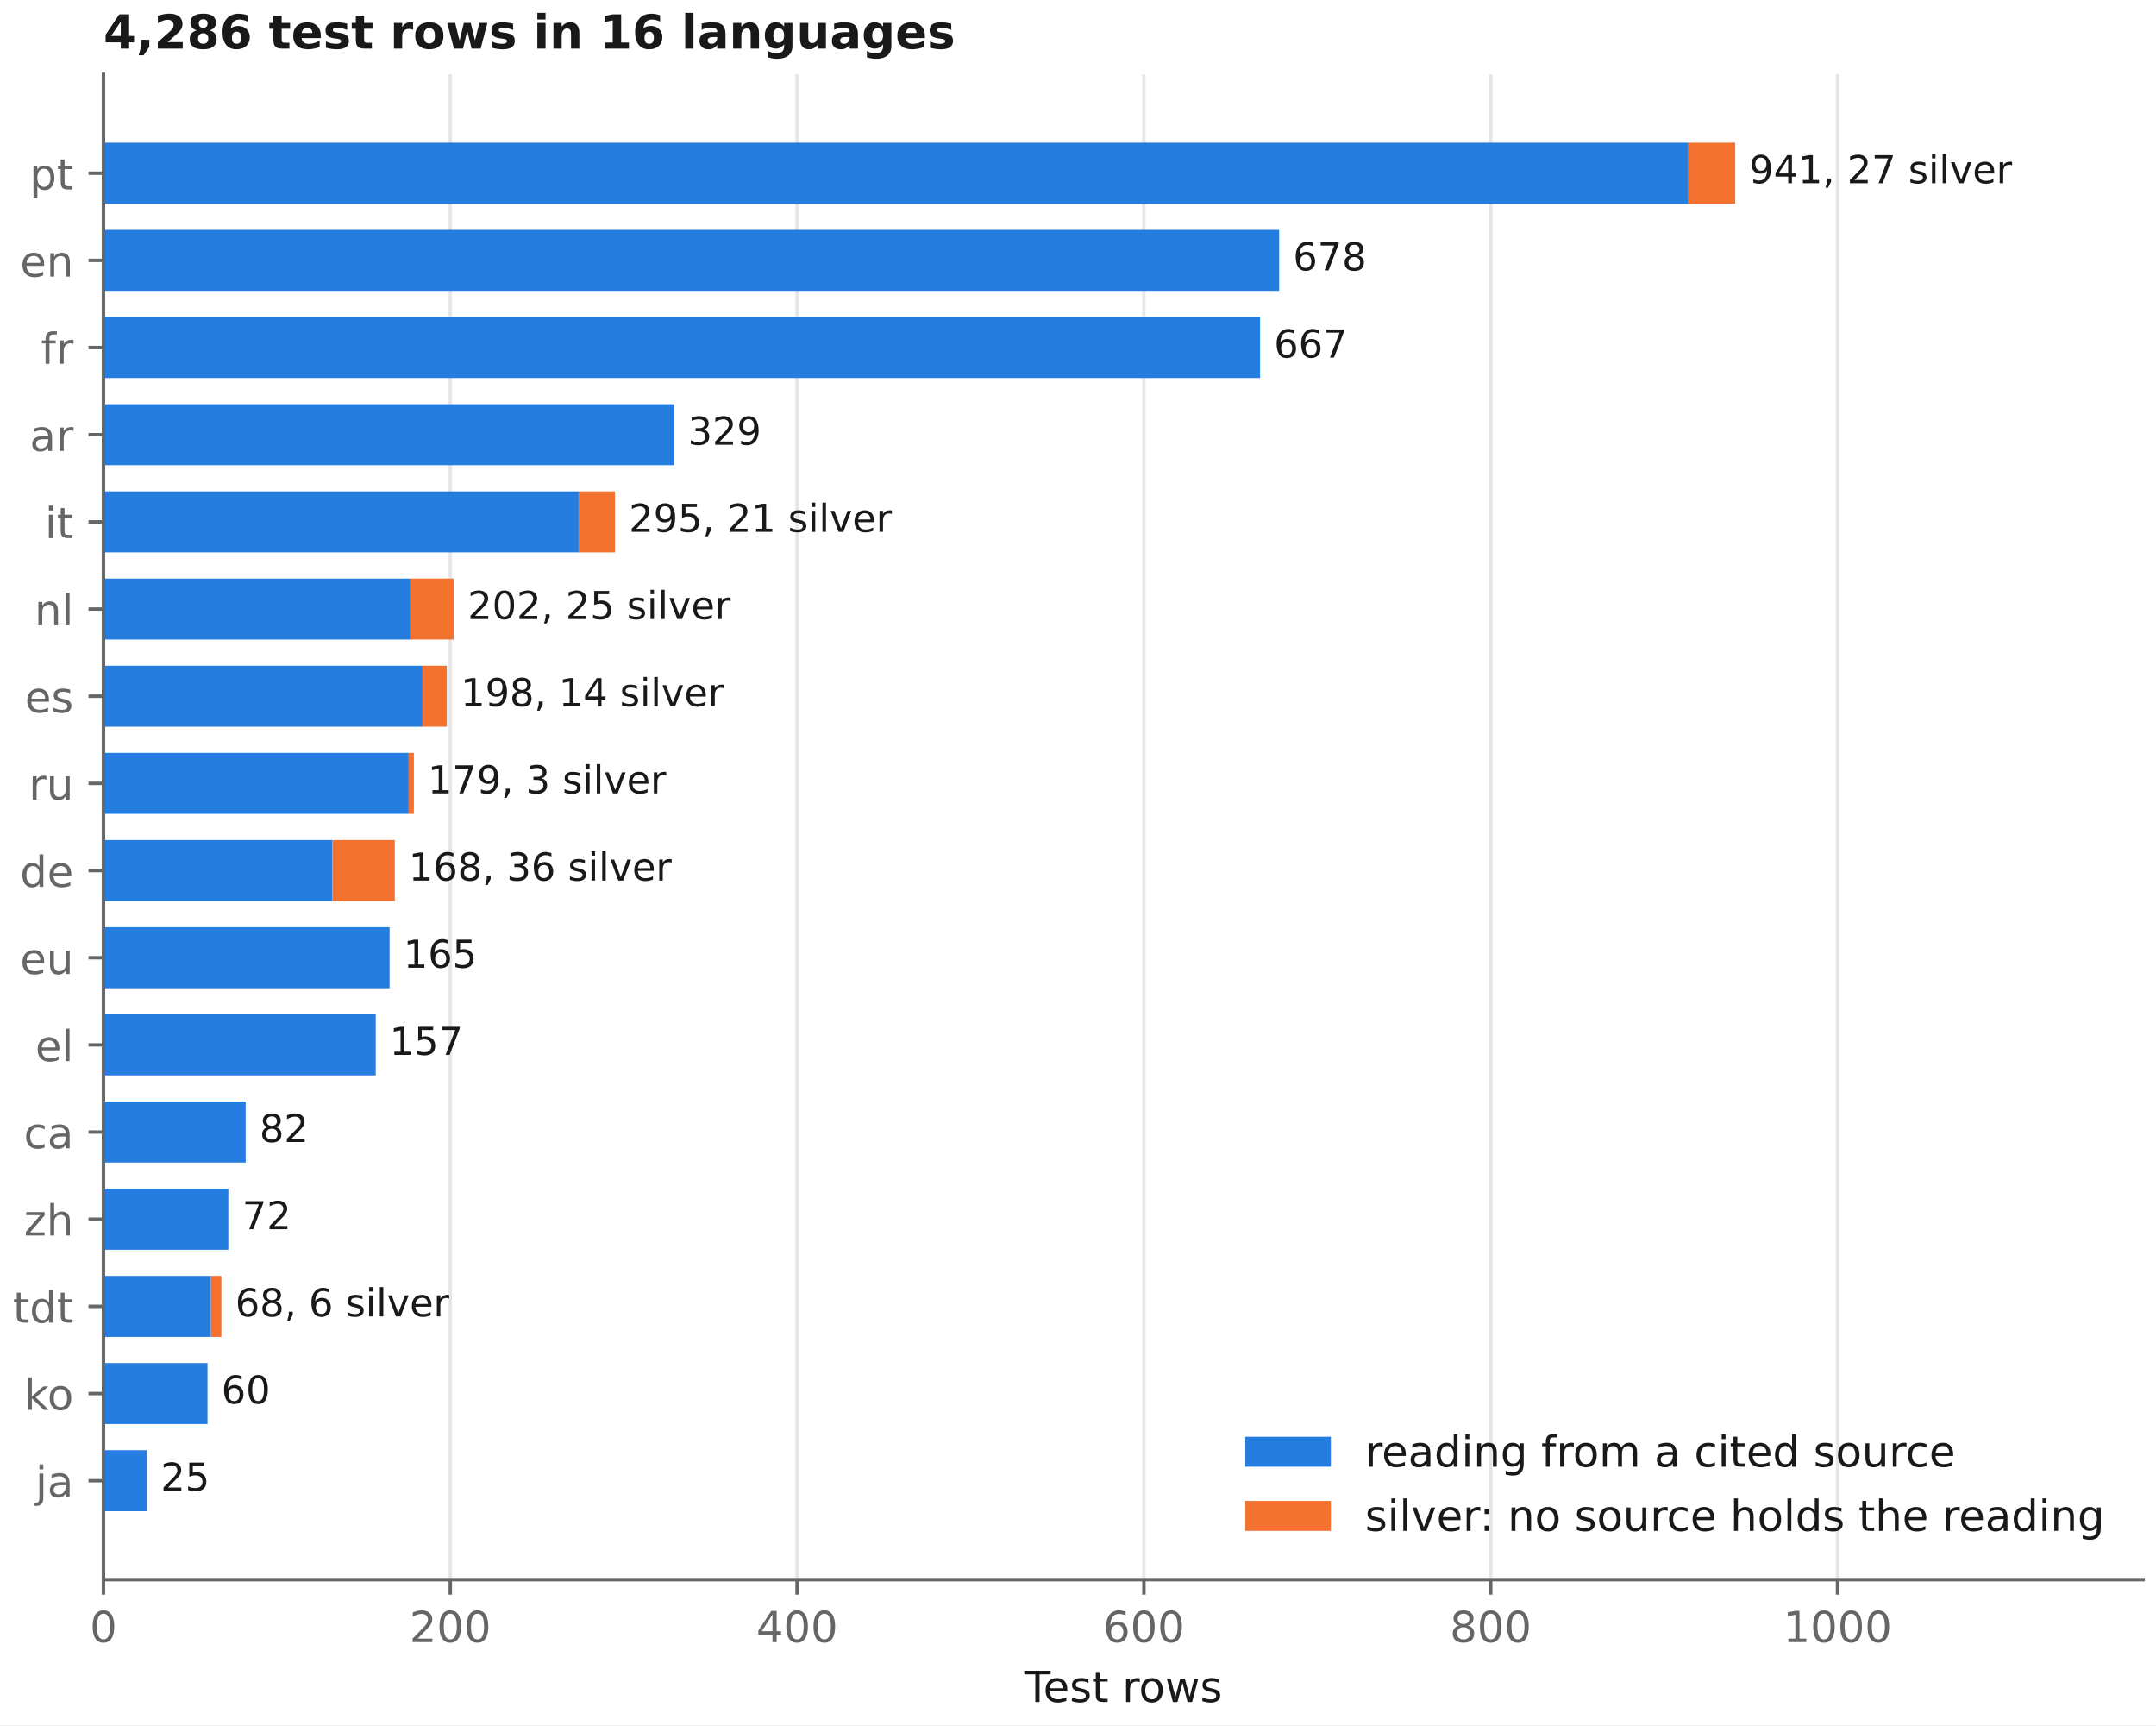
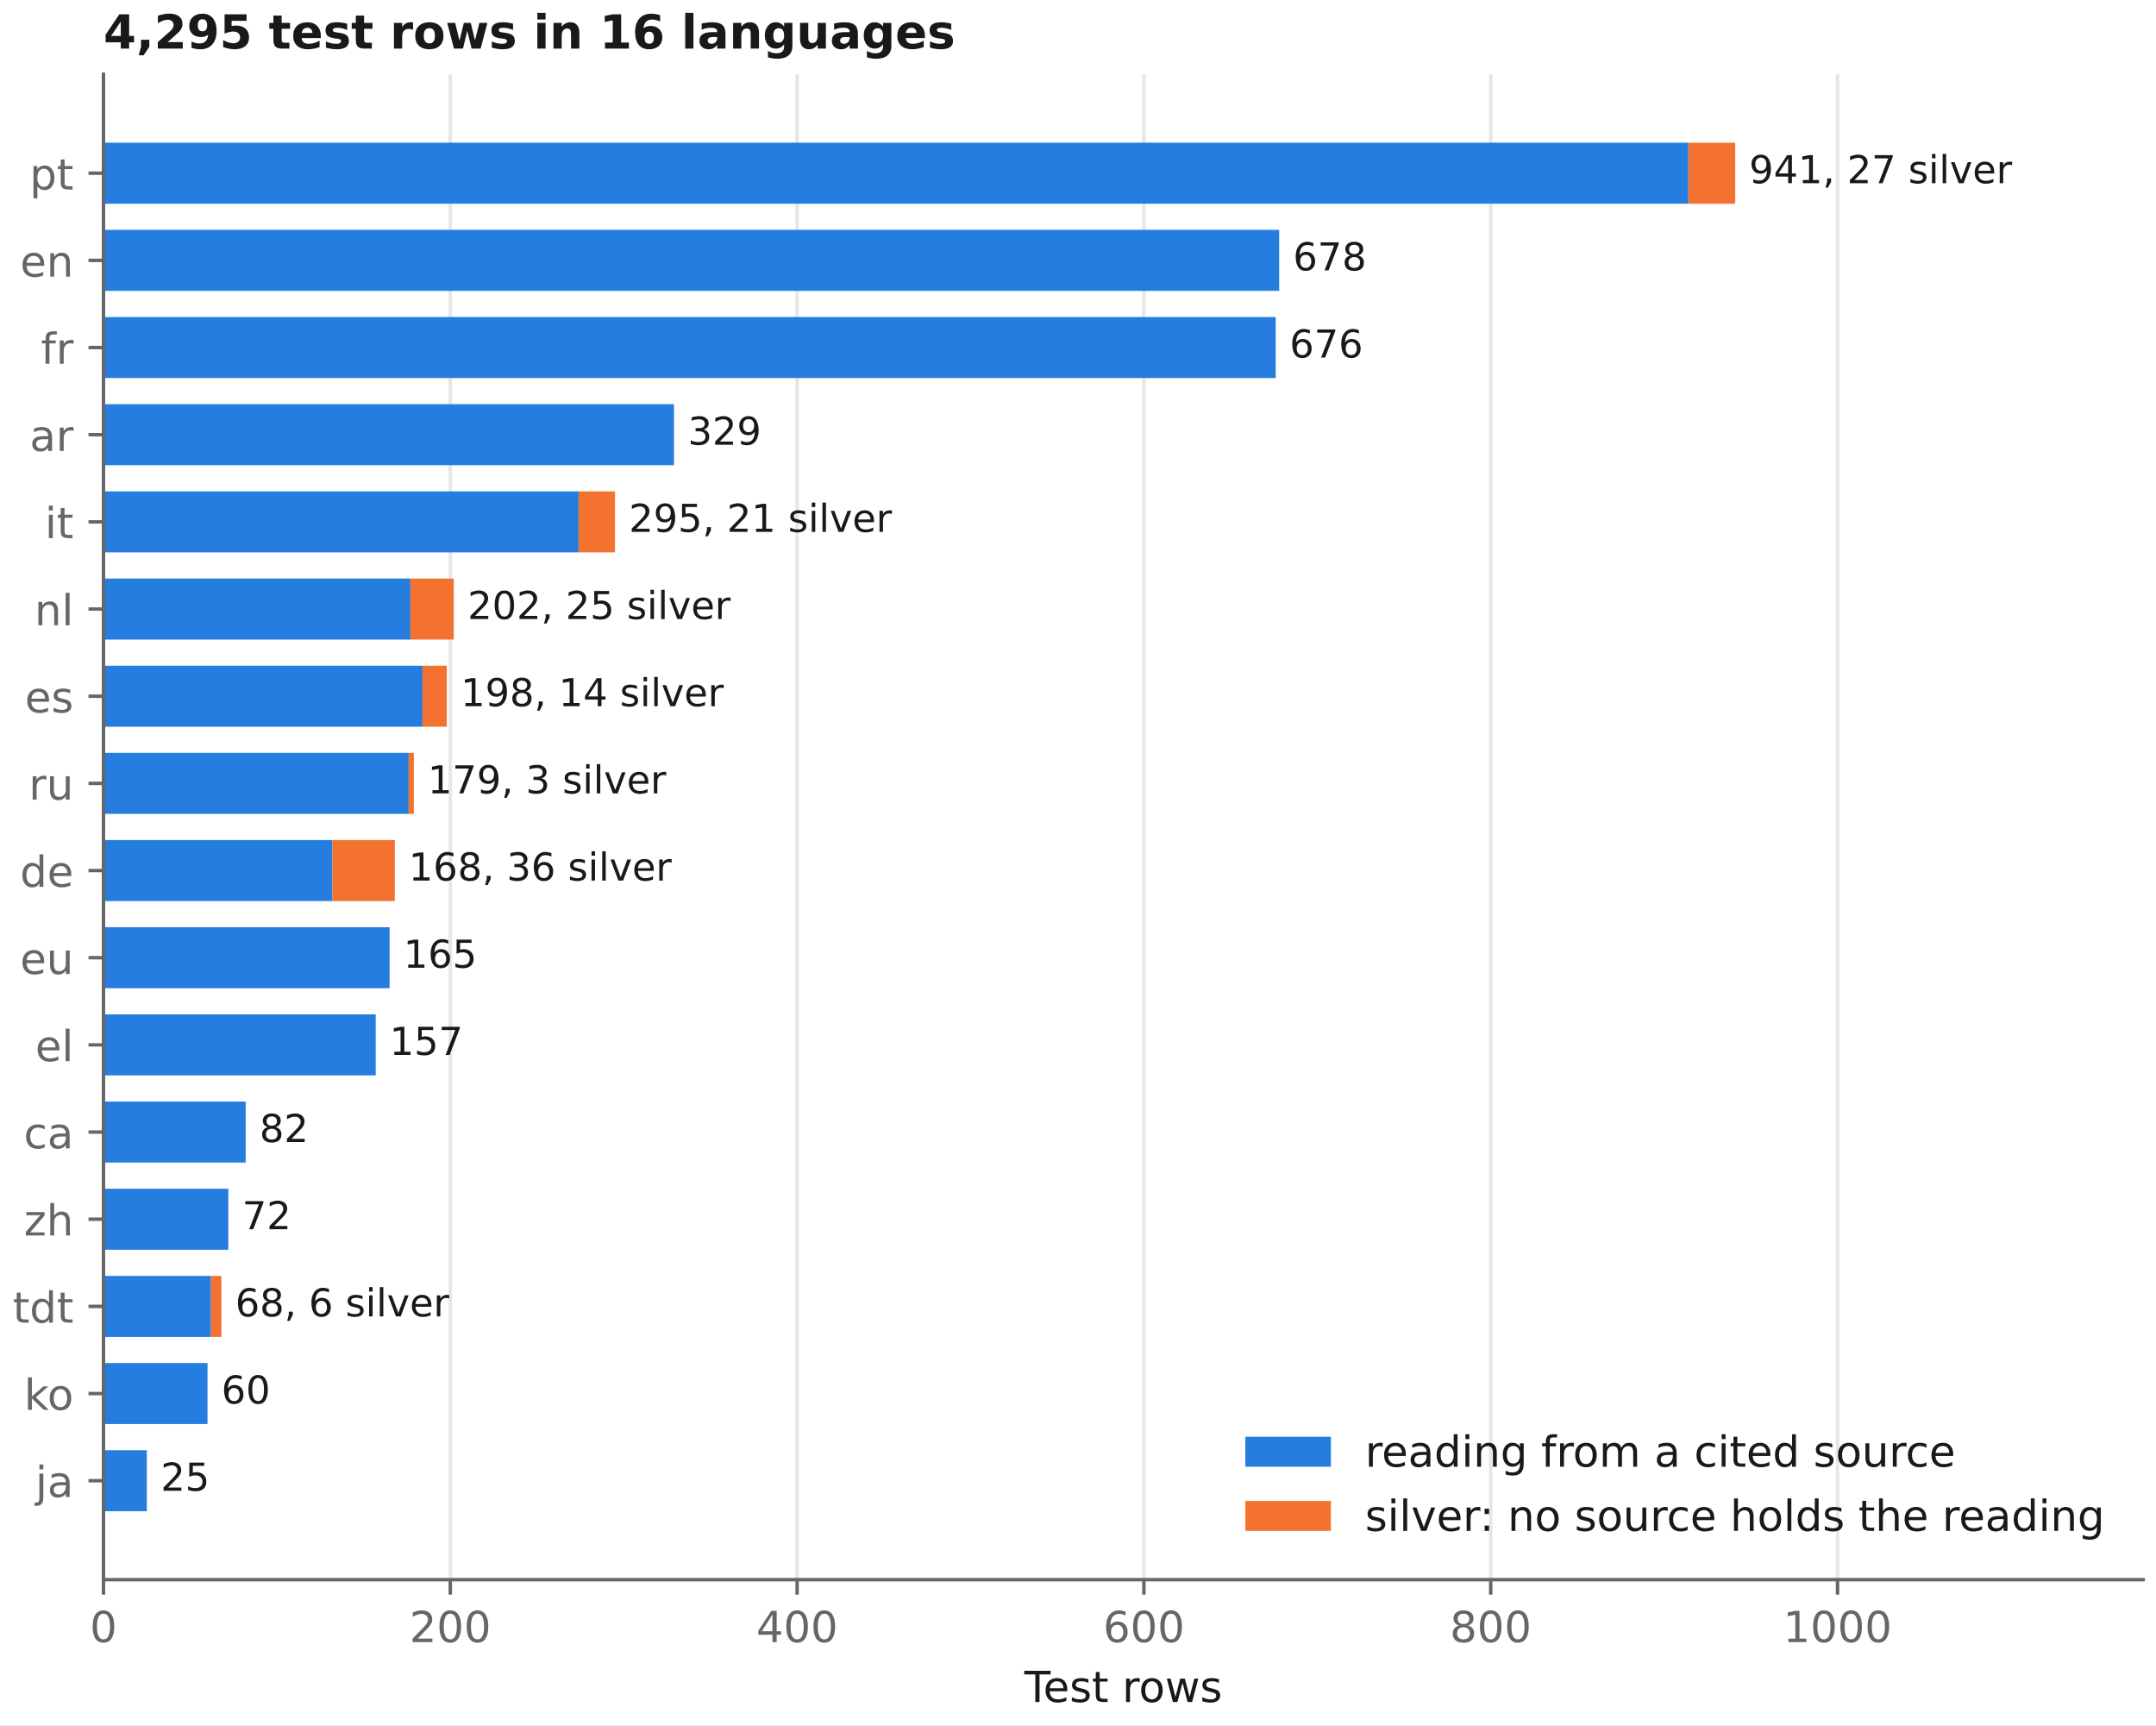
<svg xmlns="http://www.w3.org/2000/svg" xmlns:xlink="http://www.w3.org/1999/xlink" width="504pt" height="403.2pt" viewBox="0 0 504 403.2" version="1.1">
  <defs>
    <style type="text/css">*{stroke-linejoin: round; stroke-linecap: butt}</style>
  </defs>
  <g id="figure_1">
    <g id="patch_1">
      <path d="M 0 403.2  L 504 403.2  L 504 0  L 0 0  z " style="fill: #ffffff" />
    </g>
    <g id="axes_1">
      <g id="patch_2">
        <path d="M 24.189 369.2  L 501 369.2  L 501 17.359  L 24.189 17.359  z " style="fill: #ffffff" />
      </g>
      <g id="matplotlib.axis_1">
        <g id="xtick_1">
          <g id="line2d_1">
            <path d="M 24.189 369.2  L 24.189 17.359  " clip-path="url(#paf723ce318)" style="fill: none; stroke: #e6e6e6; stroke-width: 0.8; stroke-linecap: square" />
          </g>
          <g id="line2d_2">
            <defs>
              <path id="m0db574f044" d="M 0 0  L 0 3.5  " style="stroke: #666666; stroke-width: 0.8" />
            </defs>
            <g>
              <use xlink:href="#m0db574f044" x="24.189" y="369.2" style="fill: #666666; stroke: #666666; stroke-width: 0.8" />
            </g>
          </g>
          <g id="text_1">
            <text style="font-size: 10px; font-family: 'DejaVu Sans', 'Bitstream Vera Sans', 'Computer Modern Sans Serif', 'Lucida Grande', 'Verdana', 'Geneva', 'Lucid', 'Arial', 'Helvetica', 'Avant Garde', sans-serif; text-anchor: middle; fill: #666666" x="24.189" y="383.797" transform="rotate(-0 24.1893 383.7974)">0</text>
          </g>
        </g>
        <g id="xtick_2">
          <g id="line2d_3">
            <path d="M 105.262 369.2  L 105.262 17.359  " clip-path="url(#paf723ce318)" style="fill: none; stroke: #e6e6e6; stroke-width: 0.8; stroke-linecap: square" />
          </g>
          <g id="line2d_4">
            <g>
              <use xlink:href="#m0db574f044" x="105.262" y="369.2" style="fill: #666666; stroke: #666666; stroke-width: 0.8" />
            </g>
          </g>
          <g id="text_2">
            <text style="font-size: 10px; font-family: 'DejaVu Sans', 'Bitstream Vera Sans', 'Computer Modern Sans Serif', 'Lucida Grande', 'Verdana', 'Geneva', 'Lucid', 'Arial', 'Helvetica', 'Avant Garde', sans-serif; text-anchor: middle; fill: #666666" x="105.262" y="383.797" transform="rotate(-0 105.2623 383.7974)">200</text>
          </g>
        </g>
        <g id="xtick_3">
          <g id="line2d_5">
            <path d="M 186.335 369.2  L 186.335 17.359  " clip-path="url(#paf723ce318)" style="fill: none; stroke: #e6e6e6; stroke-width: 0.8; stroke-linecap: square" />
          </g>
          <g id="line2d_6">
            <g>
              <use xlink:href="#m0db574f044" x="186.335" y="369.2" style="fill: #666666; stroke: #666666; stroke-width: 0.8" />
            </g>
          </g>
          <g id="text_3">
            <text style="font-size: 10px; font-family: 'DejaVu Sans', 'Bitstream Vera Sans', 'Computer Modern Sans Serif', 'Lucida Grande', 'Verdana', 'Geneva', 'Lucid', 'Arial', 'Helvetica', 'Avant Garde', sans-serif; text-anchor: middle; fill: #666666" x="186.335" y="383.797" transform="rotate(-0 186.3353 383.7974)">400</text>
          </g>
        </g>
        <g id="xtick_4">
          <g id="line2d_7">
            <path d="M 267.408 369.2  L 267.408 17.359  " clip-path="url(#paf723ce318)" style="fill: none; stroke: #e6e6e6; stroke-width: 0.8; stroke-linecap: square" />
          </g>
          <g id="line2d_8">
            <g>
              <use xlink:href="#m0db574f044" x="267.408" y="369.2" style="fill: #666666; stroke: #666666; stroke-width: 0.8" />
            </g>
          </g>
          <g id="text_4">
            <text style="font-size: 10px; font-family: 'DejaVu Sans', 'Bitstream Vera Sans', 'Computer Modern Sans Serif', 'Lucida Grande', 'Verdana', 'Geneva', 'Lucid', 'Arial', 'Helvetica', 'Avant Garde', sans-serif; text-anchor: middle; fill: #666666" x="267.408" y="383.797" transform="rotate(-0 267.4082 383.7974)">600</text>
          </g>
        </g>
        <g id="xtick_5">
          <g id="line2d_9">
            <path d="M 348.481 369.2  L 348.481 17.359  " clip-path="url(#paf723ce318)" style="fill: none; stroke: #e6e6e6; stroke-width: 0.8; stroke-linecap: square" />
          </g>
          <g id="line2d_10">
            <g>
              <use xlink:href="#m0db574f044" x="348.481" y="369.2" style="fill: #666666; stroke: #666666; stroke-width: 0.8" />
            </g>
          </g>
          <g id="text_5">
            <text style="font-size: 10px; font-family: 'DejaVu Sans', 'Bitstream Vera Sans', 'Computer Modern Sans Serif', 'Lucida Grande', 'Verdana', 'Geneva', 'Lucid', 'Arial', 'Helvetica', 'Avant Garde', sans-serif; text-anchor: middle; fill: #666666" x="348.481" y="383.797" transform="rotate(-0 348.4812 383.7974)">800</text>
          </g>
        </g>
        <g id="xtick_6">
          <g id="line2d_11">
            <path d="M 429.554 369.2  L 429.554 17.359  " clip-path="url(#paf723ce318)" style="fill: none; stroke: #e6e6e6; stroke-width: 0.8; stroke-linecap: square" />
          </g>
          <g id="line2d_12">
            <g>
              <use xlink:href="#m0db574f044" x="429.554" y="369.2" style="fill: #666666; stroke: #666666; stroke-width: 0.8" />
            </g>
          </g>
          <g id="text_6">
            <text style="font-size: 10px; font-family: 'DejaVu Sans', 'Bitstream Vera Sans', 'Computer Modern Sans Serif', 'Lucida Grande', 'Verdana', 'Geneva', 'Lucid', 'Arial', 'Helvetica', 'Avant Garde', sans-serif; text-anchor: middle; fill: #666666" x="429.554" y="383.797" transform="rotate(-0 429.5542 383.7974)">1000</text>
          </g>
        </g>
        <g id="text_7">
          <text style="font-size: 10px; font-family: 'DejaVu Sans', 'Bitstream Vera Sans', 'Computer Modern Sans Serif', 'Lucida Grande', 'Verdana', 'Geneva', 'Lucid', 'Arial', 'Helvetica', 'Avant Garde', sans-serif; text-anchor: middle; fill: #191919" x="262.595" y="397.797" transform="rotate(-0 262.5945 397.7974)">Test rows</text>
        </g>
      </g>
      <g id="matplotlib.axis_2">
        <g id="ytick_1">
          <g id="line2d_13">
            <defs>
              <path id="m9a97e96fcf" d="M 0 0  L -3.5 0  " style="stroke: #666666; stroke-width: 0.8" />
            </defs>
            <g>
              <use xlink:href="#m9a97e96fcf" x="24.189" y="346.076" style="fill: #666666; stroke: #666666; stroke-width: 0.8" />
            </g>
          </g>
          <g id="text_8">
            <text style="font-size: 10px; font-family: 'DejaVu Sans', 'Bitstream Vera Sans', 'Computer Modern Sans Serif', 'Lucida Grande', 'Verdana', 'Geneva', 'Lucid', 'Arial', 'Helvetica', 'Avant Garde', sans-serif; text-anchor: end; fill: #666666" x="17.189" y="349.876" transform="rotate(-0 17.1893 349.8757)">ja</text>
          </g>
        </g>
        <g id="ytick_2">
          <g id="line2d_14">
            <g>
              <use xlink:href="#m9a97e96fcf" x="24.189" y="325.703" style="fill: #666666; stroke: #666666; stroke-width: 0.8" />
            </g>
          </g>
          <g id="text_9">
            <text style="font-size: 10px; font-family: 'DejaVu Sans', 'Bitstream Vera Sans', 'Computer Modern Sans Serif', 'Lucida Grande', 'Verdana', 'Geneva', 'Lucid', 'Arial', 'Helvetica', 'Avant Garde', sans-serif; text-anchor: end; fill: #666666" x="17.189" y="329.503" transform="rotate(-0 17.1893 329.5027)">ko</text>
          </g>
        </g>
        <g id="ytick_3">
          <g id="line2d_15">
            <g>
              <use xlink:href="#m9a97e96fcf" x="24.189" y="305.33" style="fill: #666666; stroke: #666666; stroke-width: 0.8" />
            </g>
          </g>
          <g id="text_10">
            <text style="font-size: 10px; font-family: 'DejaVu Sans', 'Bitstream Vera Sans', 'Computer Modern Sans Serif', 'Lucida Grande', 'Verdana', 'Geneva', 'Lucid', 'Arial', 'Helvetica', 'Avant Garde', sans-serif; text-anchor: end; fill: #666666" x="17.189" y="309.13" transform="rotate(-0 17.1893 309.1297)">tdt</text>
          </g>
        </g>
        <g id="ytick_4">
          <g id="line2d_16">
            <g>
              <use xlink:href="#m9a97e96fcf" x="24.189" y="284.958" style="fill: #666666; stroke: #666666; stroke-width: 0.8" />
            </g>
          </g>
          <g id="text_11">
            <text style="font-size: 10px; font-family: 'DejaVu Sans', 'Bitstream Vera Sans', 'Computer Modern Sans Serif', 'Lucida Grande', 'Verdana', 'Geneva', 'Lucid', 'Arial', 'Helvetica', 'Avant Garde', sans-serif; text-anchor: end; fill: #666666" x="17.189" y="288.757" transform="rotate(-0 17.1893 288.7567)">zh</text>
          </g>
        </g>
        <g id="ytick_5">
          <g id="line2d_17">
            <g>
              <use xlink:href="#m9a97e96fcf" x="24.189" y="264.585" style="fill: #666666; stroke: #666666; stroke-width: 0.8" />
            </g>
          </g>
          <g id="text_12">
            <text style="font-size: 10px; font-family: 'DejaVu Sans', 'Bitstream Vera Sans', 'Computer Modern Sans Serif', 'Lucida Grande', 'Verdana', 'Geneva', 'Lucid', 'Arial', 'Helvetica', 'Avant Garde', sans-serif; text-anchor: end; fill: #666666" x="17.189" y="268.383" transform="rotate(-0 17.1893 268.3834)">ca</text>
          </g>
        </g>
        <g id="ytick_6">
          <g id="line2d_18">
            <g>
              <use xlink:href="#m9a97e96fcf" x="24.189" y="244.212" style="fill: #666666; stroke: #666666; stroke-width: 0.8" />
            </g>
          </g>
          <g id="text_13">
            <text style="font-size: 10px; font-family: 'DejaVu Sans', 'Bitstream Vera Sans', 'Computer Modern Sans Serif', 'Lucida Grande', 'Verdana', 'Geneva', 'Lucid', 'Arial', 'Helvetica', 'Avant Garde', sans-serif; text-anchor: end; fill: #666666" x="17.189" y="248.011" transform="rotate(-0 17.1893 248.0108)">el</text>
          </g>
        </g>
        <g id="ytick_7">
          <g id="line2d_19">
            <g>
              <use xlink:href="#m9a97e96fcf" x="24.189" y="223.839" style="fill: #666666; stroke: #666666; stroke-width: 0.8" />
            </g>
          </g>
          <g id="text_14">
            <text style="font-size: 10px; font-family: 'DejaVu Sans', 'Bitstream Vera Sans', 'Computer Modern Sans Serif', 'Lucida Grande', 'Verdana', 'Geneva', 'Lucid', 'Arial', 'Helvetica', 'Avant Garde', sans-serif; text-anchor: end; fill: #666666" x="17.189" y="227.637" transform="rotate(-0 17.1893 227.6374)">eu</text>
          </g>
        </g>
        <g id="ytick_8">
          <g id="line2d_20">
            <g>
              <use xlink:href="#m9a97e96fcf" x="24.189" y="203.466" style="fill: #666666; stroke: #666666; stroke-width: 0.8" />
            </g>
          </g>
          <g id="text_15">
            <text style="font-size: 10px; font-family: 'DejaVu Sans', 'Bitstream Vera Sans', 'Computer Modern Sans Serif', 'Lucida Grande', 'Verdana', 'Geneva', 'Lucid', 'Arial', 'Helvetica', 'Avant Garde', sans-serif; text-anchor: end; fill: #666666" x="17.189" y="207.265" transform="rotate(-0 17.1893 207.2648)">de</text>
          </g>
        </g>
        <g id="ytick_9">
          <g id="line2d_21">
            <g>
              <use xlink:href="#m9a97e96fcf" x="24.189" y="183.093" style="fill: #666666; stroke: #666666; stroke-width: 0.8" />
            </g>
          </g>
          <g id="text_16">
            <text style="font-size: 10px; font-family: 'DejaVu Sans', 'Bitstream Vera Sans', 'Computer Modern Sans Serif', 'Lucida Grande', 'Verdana', 'Geneva', 'Lucid', 'Arial', 'Helvetica', 'Avant Garde', sans-serif; text-anchor: end; fill: #666666" x="17.189" y="186.891" transform="rotate(-0 17.1893 186.8915)">ru</text>
          </g>
        </g>
        <g id="ytick_10">
          <g id="line2d_22">
            <g>
              <use xlink:href="#m9a97e96fcf" x="24.189" y="162.72" style="fill: #666666; stroke: #666666; stroke-width: 0.8" />
            </g>
          </g>
          <g id="text_17">
            <text style="font-size: 10px; font-family: 'DejaVu Sans', 'Bitstream Vera Sans', 'Computer Modern Sans Serif', 'Lucida Grande', 'Verdana', 'Geneva', 'Lucid', 'Arial', 'Helvetica', 'Avant Garde', sans-serif; text-anchor: end; fill: #666666" x="17.189" y="166.519" transform="rotate(-0 17.1893 166.5185)">es</text>
          </g>
        </g>
        <g id="ytick_11">
          <g id="line2d_23">
            <g>
              <use xlink:href="#m9a97e96fcf" x="24.189" y="142.347" style="fill: #666666; stroke: #666666; stroke-width: 0.8" />
            </g>
          </g>
          <g id="text_18">
            <text style="font-size: 10px; font-family: 'DejaVu Sans', 'Bitstream Vera Sans', 'Computer Modern Sans Serif', 'Lucida Grande', 'Verdana', 'Geneva', 'Lucid', 'Arial', 'Helvetica', 'Avant Garde', sans-serif; text-anchor: end; fill: #666666" x="17.189" y="146.146" transform="rotate(-0 17.1893 146.1459)">nl</text>
          </g>
        </g>
        <g id="ytick_12">
          <g id="line2d_24">
            <g>
              <use xlink:href="#m9a97e96fcf" x="24.189" y="121.974" style="fill: #666666; stroke: #666666; stroke-width: 0.8" />
            </g>
          </g>
          <g id="text_19">
            <text style="font-size: 10px; font-family: 'DejaVu Sans', 'Bitstream Vera Sans', 'Computer Modern Sans Serif', 'Lucida Grande', 'Verdana', 'Geneva', 'Lucid', 'Arial', 'Helvetica', 'Avant Garde', sans-serif; text-anchor: end; fill: #666666" x="17.189" y="125.773" transform="rotate(-0 17.1893 125.773)">it</text>
          </g>
        </g>
        <g id="ytick_13">
          <g id="line2d_25">
            <g>
              <use xlink:href="#m9a97e96fcf" x="24.189" y="101.601" style="fill: #666666; stroke: #666666; stroke-width: 0.8" />
            </g>
          </g>
          <g id="text_20">
            <text style="font-size: 10px; font-family: 'DejaVu Sans', 'Bitstream Vera Sans', 'Computer Modern Sans Serif', 'Lucida Grande', 'Verdana', 'Geneva', 'Lucid', 'Arial', 'Helvetica', 'Avant Garde', sans-serif; text-anchor: end; fill: #666666" x="17.189" y="105.4" transform="rotate(-0 17.1893 105.3996)">ar</text>
          </g>
        </g>
        <g id="ytick_14">
          <g id="line2d_26">
            <g>
              <use xlink:href="#m9a97e96fcf" x="24.189" y="81.228" style="fill: #666666; stroke: #666666; stroke-width: 0.8" />
            </g>
          </g>
          <g id="text_21">
            <text style="font-size: 10px; font-family: 'DejaVu Sans', 'Bitstream Vera Sans', 'Computer Modern Sans Serif', 'Lucida Grande', 'Verdana', 'Geneva', 'Lucid', 'Arial', 'Helvetica', 'Avant Garde', sans-serif; text-anchor: end; fill: #666666" x="17.189" y="85.027" transform="rotate(-0 17.1893 85.02701)">fr</text>
          </g>
        </g>
        <g id="ytick_15">
          <g id="line2d_27">
            <g>
              <use xlink:href="#m9a97e96fcf" x="24.189" y="60.855" style="fill: #666666; stroke: #666666; stroke-width: 0.8" />
            </g>
          </g>
          <g id="text_22">
            <text style="font-size: 10px; font-family: 'DejaVu Sans', 'Bitstream Vera Sans', 'Computer Modern Sans Serif', 'Lucida Grande', 'Verdana', 'Geneva', 'Lucid', 'Arial', 'Helvetica', 'Avant Garde', sans-serif; text-anchor: end; fill: #666666" x="17.189" y="64.654" transform="rotate(-0 17.1893 64.65365)">en</text>
          </g>
        </g>
        <g id="ytick_16">
          <g id="line2d_28">
            <g>
              <use xlink:href="#m9a97e96fcf" x="24.189" y="40.482" style="fill: #666666; stroke: #666666; stroke-width: 0.8" />
            </g>
          </g>
          <g id="text_23">
            <text style="font-size: 10px; font-family: 'DejaVu Sans', 'Bitstream Vera Sans', 'Computer Modern Sans Serif', 'Lucida Grande', 'Verdana', 'Geneva', 'Lucid', 'Arial', 'Helvetica', 'Avant Garde', sans-serif; text-anchor: end; fill: #666666" x="17.189" y="44.281" transform="rotate(-0 17.1893 44.28067)">pt</text>
          </g>
        </g>
      </g>
      <g id="patch_3">
        <path d="M 24.189 353.207  L 34.323 353.207  L 34.323 338.946  L 24.189 338.946  z " clip-path="url(#paf723ce318)" style="fill: #257de0" />
      </g>
      <g id="patch_4">
        <path d="M 24.189 332.834  L 48.511 332.834  L 48.511 318.573  L 24.189 318.573  z " clip-path="url(#paf723ce318)" style="fill: #257de0" />
      </g>
      <g id="patch_5">
        <path d="M 24.189 312.461  L 49.322 312.461  L 49.322 298.2  L 24.189 298.2  z " clip-path="url(#paf723ce318)" style="fill: #257de0" />
      </g>
      <g id="patch_6">
        <path d="M 24.189 292.088  L 53.376 292.088  L 53.376 277.827  L 24.189 277.827  z " clip-path="url(#paf723ce318)" style="fill: #257de0" />
      </g>
      <g id="patch_7">
        <path d="M 24.189 271.715  L 57.429 271.715  L 57.429 257.454  L 24.189 257.454  z " clip-path="url(#paf723ce318)" style="fill: #257de0" />
      </g>
      <g id="patch_8">
        <path d="M 24.189 251.342  L 87.832 251.342  L 87.832 237.081  L 24.189 237.081  z " clip-path="url(#paf723ce318)" style="fill: #257de0" />
      </g>
      <g id="patch_9">
        <path d="M 24.189 230.969  L 91.075 230.969  L 91.075 216.708  L 24.189 216.708  z " clip-path="url(#paf723ce318)" style="fill: #257de0" />
      </g>
      <g id="patch_10">
        <path d="M 24.189 210.596  L 77.697 210.596  L 77.697 196.335  L 24.189 196.335  z " clip-path="url(#paf723ce318)" style="fill: #257de0" />
      </g>
      <g id="patch_11">
        <path d="M 24.189 190.223  L 95.534 190.223  L 95.534 175.962  L 24.189 175.962  z " clip-path="url(#paf723ce318)" style="fill: #257de0" />
      </g>
      <g id="patch_12">
        <path d="M 24.189 169.85  L 98.776 169.85  L 98.776 155.589  L 24.189 155.589  z " clip-path="url(#paf723ce318)" style="fill: #257de0" />
      </g>
      <g id="patch_13">
        <path d="M 24.189 149.477  L 95.939 149.477  L 95.939 135.216  L 24.189 135.216  z " clip-path="url(#paf723ce318)" style="fill: #257de0" />
      </g>
      <g id="patch_14">
        <path d="M 24.189 129.104  L 135.259 129.104  L 135.259 114.843  L 24.189 114.843  z " clip-path="url(#paf723ce318)" style="fill: #257de0" />
      </g>
      <g id="patch_15">
        <path d="M 24.189 108.731  L 157.554 108.731  L 157.554 94.47  L 24.189 94.47  z " clip-path="url(#paf723ce318)" style="fill: #257de0" />
      </g>
      <g id="patch_16">
-         <path d="M 24.189 88.358  L 294.568 88.358  L 294.568 74.097  L 24.189 74.097  z " clip-path="url(#paf723ce318)" style="fill: #257de0" />
+         <path d="M 24.189 88.358  L 298.216 88.358  L 298.216 74.097  L 24.189 74.097  z " clip-path="url(#paf723ce318)" style="fill: #257de0" />
      </g>
      <g id="patch_17">
        <path d="M 24.189 67.985  L 299.027 67.985  L 299.027 53.724  L 24.189 53.724  z " clip-path="url(#paf723ce318)" style="fill: #257de0" />
      </g>
      <g id="patch_18">
        <path d="M 24.189 47.612  L 394.693 47.612  L 394.693 33.351  L 24.189 33.351  z " clip-path="url(#paf723ce318)" style="fill: #257de0" />
      </g>
      <g id="patch_19">
        <path d="M 34.323 353.207  L 34.323 353.207  L 34.323 338.946  L 34.323 338.946  z " clip-path="url(#paf723ce318)" style="fill: #f47230" />
      </g>
      <g id="patch_20">
        <path d="M 48.511 332.834  L 48.511 332.834  L 48.511 318.573  L 48.511 318.573  z " clip-path="url(#paf723ce318)" style="fill: #f47230" />
      </g>
      <g id="patch_21">
        <path d="M 49.322 312.461  L 51.754 312.461  L 51.754 298.2  L 49.322 298.2  z " clip-path="url(#paf723ce318)" style="fill: #f47230" />
      </g>
      <g id="patch_22">
        <path d="M 53.376 292.088  L 53.376 292.088  L 53.376 277.827  L 53.376 277.827  z " clip-path="url(#paf723ce318)" style="fill: #f47230" />
      </g>
      <g id="patch_23">
        <path d="M 57.429 271.715  L 57.429 271.715  L 57.429 257.454  L 57.429 257.454  z " clip-path="url(#paf723ce318)" style="fill: #f47230" />
      </g>
      <g id="patch_24">
        <path d="M 87.832 251.342  L 87.832 251.342  L 87.832 237.081  L 87.832 237.081  z " clip-path="url(#paf723ce318)" style="fill: #f47230" />
      </g>
      <g id="patch_25">
        <path d="M 91.075 230.969  L 91.075 230.969  L 91.075 216.708  L 91.075 216.708  z " clip-path="url(#paf723ce318)" style="fill: #f47230" />
      </g>
      <g id="patch_26">
        <path d="M 77.697 210.596  L 92.291 210.596  L 92.291 196.335  L 77.697 196.335  z " clip-path="url(#paf723ce318)" style="fill: #f47230" />
      </g>
      <g id="patch_27">
        <path d="M 95.534 190.223  L 96.75 190.223  L 96.75 175.962  L 95.534 175.962  z " clip-path="url(#paf723ce318)" style="fill: #f47230" />
      </g>
      <g id="patch_28">
        <path d="M 98.776 169.85  L 104.452 169.85  L 104.452 155.589  L 98.776 155.589  z " clip-path="url(#paf723ce318)" style="fill: #f47230" />
      </g>
      <g id="patch_29">
        <path d="M 95.939 149.477  L 106.073 149.477  L 106.073 135.216  L 95.939 135.216  z " clip-path="url(#paf723ce318)" style="fill: #f47230" />
      </g>
      <g id="patch_30">
        <path d="M 135.259 129.104  L 143.772 129.104  L 143.772 114.843  L 135.259 114.843  z " clip-path="url(#paf723ce318)" style="fill: #f47230" />
      </g>
      <g id="patch_31">
        <path d="M 157.554 108.731  L 157.554 108.731  L 157.554 94.47  L 157.554 94.47  z " clip-path="url(#paf723ce318)" style="fill: #f47230" />
      </g>
      <g id="patch_32">
-         <path d="M 294.568 88.358  L 294.568 88.358  L 294.568 74.097  L 294.568 74.097  z " clip-path="url(#paf723ce318)" style="fill: #f47230" />
+         <path d="M 298.216 88.358  L 298.216 88.358  L 298.216 74.097  L 298.216 74.097  z " clip-path="url(#paf723ce318)" style="fill: #f47230" />
      </g>
      <g id="patch_33">
        <path d="M 299.027 67.985  L 299.027 67.985  L 299.027 53.724  L 299.027 53.724  z " clip-path="url(#paf723ce318)" style="fill: #f47230" />
      </g>
      <g id="patch_34">
        <path d="M 394.693 47.612  L 405.638 47.612  L 405.638 33.351  L 394.693 33.351  z " clip-path="url(#paf723ce318)" style="fill: #f47230" />
      </g>
      <g id="patch_35">
        <path d="M 24.189 369.2  L 24.189 17.359  " style="fill: none; stroke: #666666; stroke-width: 0.8; stroke-linejoin: miter; stroke-linecap: square" />
      </g>
      <g id="patch_36">
        <path d="M 24.189 369.2  L 501 369.2  " style="fill: none; stroke: #666666; stroke-width: 0.8; stroke-linejoin: miter; stroke-linecap: square" />
      </g>
      <g id="text_24">
        <text style="font-size: 9px; font-family: 'DejaVu Sans', 'Bitstream Vera Sans', 'Computer Modern Sans Serif', 'Lucida Grande', 'Verdana', 'Geneva', 'Lucid', 'Arial', 'Helvetica', 'Avant Garde', sans-serif; text-anchor: start; fill: #191919" x="37.566" y="348.414" transform="rotate(-0 37.56634 348.4143)">25</text>
      </g>
      <g id="text_25">
        <text style="font-size: 9px; font-family: 'DejaVu Sans', 'Bitstream Vera Sans', 'Computer Modern Sans Serif', 'Lucida Grande', 'Verdana', 'Geneva', 'Lucid', 'Arial', 'Helvetica', 'Avant Garde', sans-serif; text-anchor: start; fill: #191919" x="51.754" y="328.041" transform="rotate(-0 51.75411 328.0414)">60</text>
      </g>
      <g id="text_26">
        <text style="font-size: 9px; font-family: 'DejaVu Sans', 'Bitstream Vera Sans', 'Computer Modern Sans Serif', 'Lucida Grande', 'Verdana', 'Geneva', 'Lucid', 'Arial', 'Helvetica', 'Avant Garde', sans-serif; text-anchor: start; fill: #191919" x="54.997" y="307.669" transform="rotate(-0 54.99703 307.6687)">68, 6 silver</text>
      </g>
      <g id="text_27">
        <text style="font-size: 9px; font-family: 'DejaVu Sans', 'Bitstream Vera Sans', 'Computer Modern Sans Serif', 'Lucida Grande', 'Verdana', 'Geneva', 'Lucid', 'Arial', 'Helvetica', 'Avant Garde', sans-serif; text-anchor: start; fill: #191919" x="56.618" y="287.295" transform="rotate(-0 56.61849 287.2954)">72</text>
      </g>
      <g id="text_28">
        <text style="font-size: 9px; font-family: 'DejaVu Sans', 'Bitstream Vera Sans', 'Computer Modern Sans Serif', 'Lucida Grande', 'Verdana', 'Geneva', 'Lucid', 'Arial', 'Helvetica', 'Avant Garde', sans-serif; text-anchor: start; fill: #191919" x="60.672" y="266.922" transform="rotate(-0 60.67214 266.9224)">82</text>
      </g>
      <g id="text_29">
        <text style="font-size: 9px; font-family: 'DejaVu Sans', 'Bitstream Vera Sans', 'Computer Modern Sans Serif', 'Lucida Grande', 'Verdana', 'Geneva', 'Lucid', 'Arial', 'Helvetica', 'Avant Garde', sans-serif; text-anchor: start; fill: #191919" x="91.075" y="246.549" transform="rotate(-0 91.07451 246.5495)">157</text>
      </g>
      <g id="text_30">
        <text style="font-size: 9px; font-family: 'DejaVu Sans', 'Bitstream Vera Sans', 'Computer Modern Sans Serif', 'Lucida Grande', 'Verdana', 'Geneva', 'Lucid', 'Arial', 'Helvetica', 'Avant Garde', sans-serif; text-anchor: start; fill: #191919" x="94.317" y="226.176" transform="rotate(-0 94.31743 226.1765)">165</text>
      </g>
      <g id="text_31">
        <text style="font-size: 9px; font-family: 'DejaVu Sans', 'Bitstream Vera Sans', 'Computer Modern Sans Serif', 'Lucida Grande', 'Verdana', 'Geneva', 'Lucid', 'Arial', 'Helvetica', 'Avant Garde', sans-serif; text-anchor: start; fill: #191919" x="95.534" y="205.804" transform="rotate(-0 95.53352 205.8039)">168, 36 silver</text>
      </g>
      <g id="text_32">
        <text style="font-size: 9px; font-family: 'DejaVu Sans', 'Bitstream Vera Sans', 'Computer Modern Sans Serif', 'Lucida Grande', 'Verdana', 'Geneva', 'Lucid', 'Arial', 'Helvetica', 'Avant Garde', sans-serif; text-anchor: start; fill: #191919" x="99.993" y="185.431" transform="rotate(-0 99.99254 185.4309)">179, 3 silver</text>
      </g>
      <g id="text_33">
        <text style="font-size: 9px; font-family: 'DejaVu Sans', 'Bitstream Vera Sans', 'Computer Modern Sans Serif', 'Lucida Grande', 'Verdana', 'Geneva', 'Lucid', 'Arial', 'Helvetica', 'Avant Garde', sans-serif; text-anchor: start; fill: #191919" x="107.694" y="165.058" transform="rotate(-0 107.6945 165.0579)">198, 14 silver</text>
      </g>
      <g id="text_34">
        <text style="font-size: 9px; font-family: 'DejaVu Sans', 'Bitstream Vera Sans', 'Computer Modern Sans Serif', 'Lucida Grande', 'Verdana', 'Geneva', 'Lucid', 'Arial', 'Helvetica', 'Avant Garde', sans-serif; text-anchor: start; fill: #191919" x="109.316" y="144.685" transform="rotate(-0 109.3159 144.685)">202, 25 silver</text>
      </g>
      <g id="text_35">
        <text style="font-size: 9px; font-family: 'DejaVu Sans', 'Bitstream Vera Sans', 'Computer Modern Sans Serif', 'Lucida Grande', 'Verdana', 'Geneva', 'Lucid', 'Arial', 'Helvetica', 'Avant Garde', sans-serif; text-anchor: start; fill: #191919" x="147.015" y="124.312" transform="rotate(-0 147.0149 124.312)">295, 21 silver</text>
      </g>
      <g id="text_36">
        <text style="font-size: 9px; font-family: 'DejaVu Sans', 'Bitstream Vera Sans', 'Computer Modern Sans Serif', 'Lucida Grande', 'Verdana', 'Geneva', 'Lucid', 'Arial', 'Helvetica', 'Avant Garde', sans-serif; text-anchor: start; fill: #191919" x="160.797" y="103.939" transform="rotate(-0 160.7973 103.9387)">329</text>
      </g>
      <g id="text_37">
-         <text style="font-size: 9px; font-family: 'DejaVu Sans', 'Bitstream Vera Sans', 'Computer Modern Sans Serif', 'Lucida Grande', 'Verdana', 'Geneva', 'Lucid', 'Arial', 'Helvetica', 'Avant Garde', sans-serif; text-anchor: start; fill: #191919" x="297.811" y="83.566" transform="rotate(-0 297.8106 83.56568)">667</text>
+         <text style="font-size: 9px; font-family: 'DejaVu Sans', 'Bitstream Vera Sans', 'Computer Modern Sans Serif', 'Lucida Grande', 'Verdana', 'Geneva', 'Lucid', 'Arial', 'Helvetica', 'Avant Garde', sans-serif; text-anchor: start; fill: #191919" x="301.459" y="83.566" transform="rotate(-0 301.4589 83.56568)">676</text>
      </g>
      <g id="text_38">
        <text style="font-size: 9px; font-family: 'DejaVu Sans', 'Bitstream Vera Sans', 'Computer Modern Sans Serif', 'Lucida Grande', 'Verdana', 'Geneva', 'Lucid', 'Arial', 'Helvetica', 'Avant Garde', sans-serif; text-anchor: start; fill: #191919" x="302.27" y="63.193" transform="rotate(-0 302.2696 63.19271)">678</text>
      </g>
      <g id="text_39">
        <text style="font-size: 9px; font-family: 'DejaVu Sans', 'Bitstream Vera Sans', 'Computer Modern Sans Serif', 'Lucida Grande', 'Verdana', 'Geneva', 'Lucid', 'Arial', 'Helvetica', 'Avant Garde', sans-serif; text-anchor: start; fill: #191919" x="408.881" y="42.82" transform="rotate(-0 408.8806 42.82009)">941, 27 silver</text>
      </g>
      <g id="text_40">
-         <text style="font-weight: 700; font-size: 11px; font-family: 'DejaVu Sans', 'Bitstream Vera Sans', 'Computer Modern Sans Serif', 'Lucida Grande', 'Verdana', 'Geneva', 'Lucid', 'Arial', 'Helvetica', 'Avant Garde', sans-serif; text-anchor: start; fill: #191919" x="24.189" y="11.359" transform="rotate(-0 24.1893 11.35852)">4,286 test rows in 16 languages</text>
+         <text style="font-weight: 700; font-size: 11px; font-family: 'DejaVu Sans', 'Bitstream Vera Sans', 'Computer Modern Sans Serif', 'Lucida Grande', 'Verdana', 'Geneva', 'Lucid', 'Arial', 'Helvetica', 'Avant Garde', sans-serif; text-anchor: start; fill: #191919" x="24.189" y="11.359" transform="rotate(-0 24.1893 11.35852)">4,295 test rows in 16 languages</text>
      </g>
      <g id="legend_1">
        <g id="patch_37">
          <path d="M 291.115 342.797  L 311.115 342.797  L 311.115 335.797  L 291.115 335.797  z " style="fill: #257de0" />
        </g>
        <g id="text_41">
          <text style="font-size: 10px; font-family: 'DejaVu Sans', 'Bitstream Vera Sans', 'Computer Modern Sans Serif', 'Lucida Grande', 'Verdana', 'Geneva', 'Lucid', 'Arial', 'Helvetica', 'Avant Garde', sans-serif; text-anchor: start; fill: #191919" x="319.115" y="342.797" transform="rotate(-0 319.1154 342.7966)">reading from a cited source</text>
        </g>
        <g id="patch_38">
          <path d="M 291.115 357.797  L 311.115 357.797  L 311.115 350.797  L 291.115 350.797  z " style="fill: #f47230" />
        </g>
        <g id="text_42">
          <text style="font-size: 10px; font-family: 'DejaVu Sans', 'Bitstream Vera Sans', 'Computer Modern Sans Serif', 'Lucida Grande', 'Verdana', 'Geneva', 'Lucid', 'Arial', 'Helvetica', 'Avant Garde', sans-serif; text-anchor: start; fill: #191919" x="319.115" y="357.797" transform="rotate(-0 319.1154 357.7974)">silver: no source holds the reading</text>
        </g>
      </g>
    </g>
  </g>
  <defs>
    <clipPath id="paf723ce318">
      <rect x="24.189" y="17.359" width="476.81" height="351.841" />
    </clipPath>
  </defs>
</svg>
